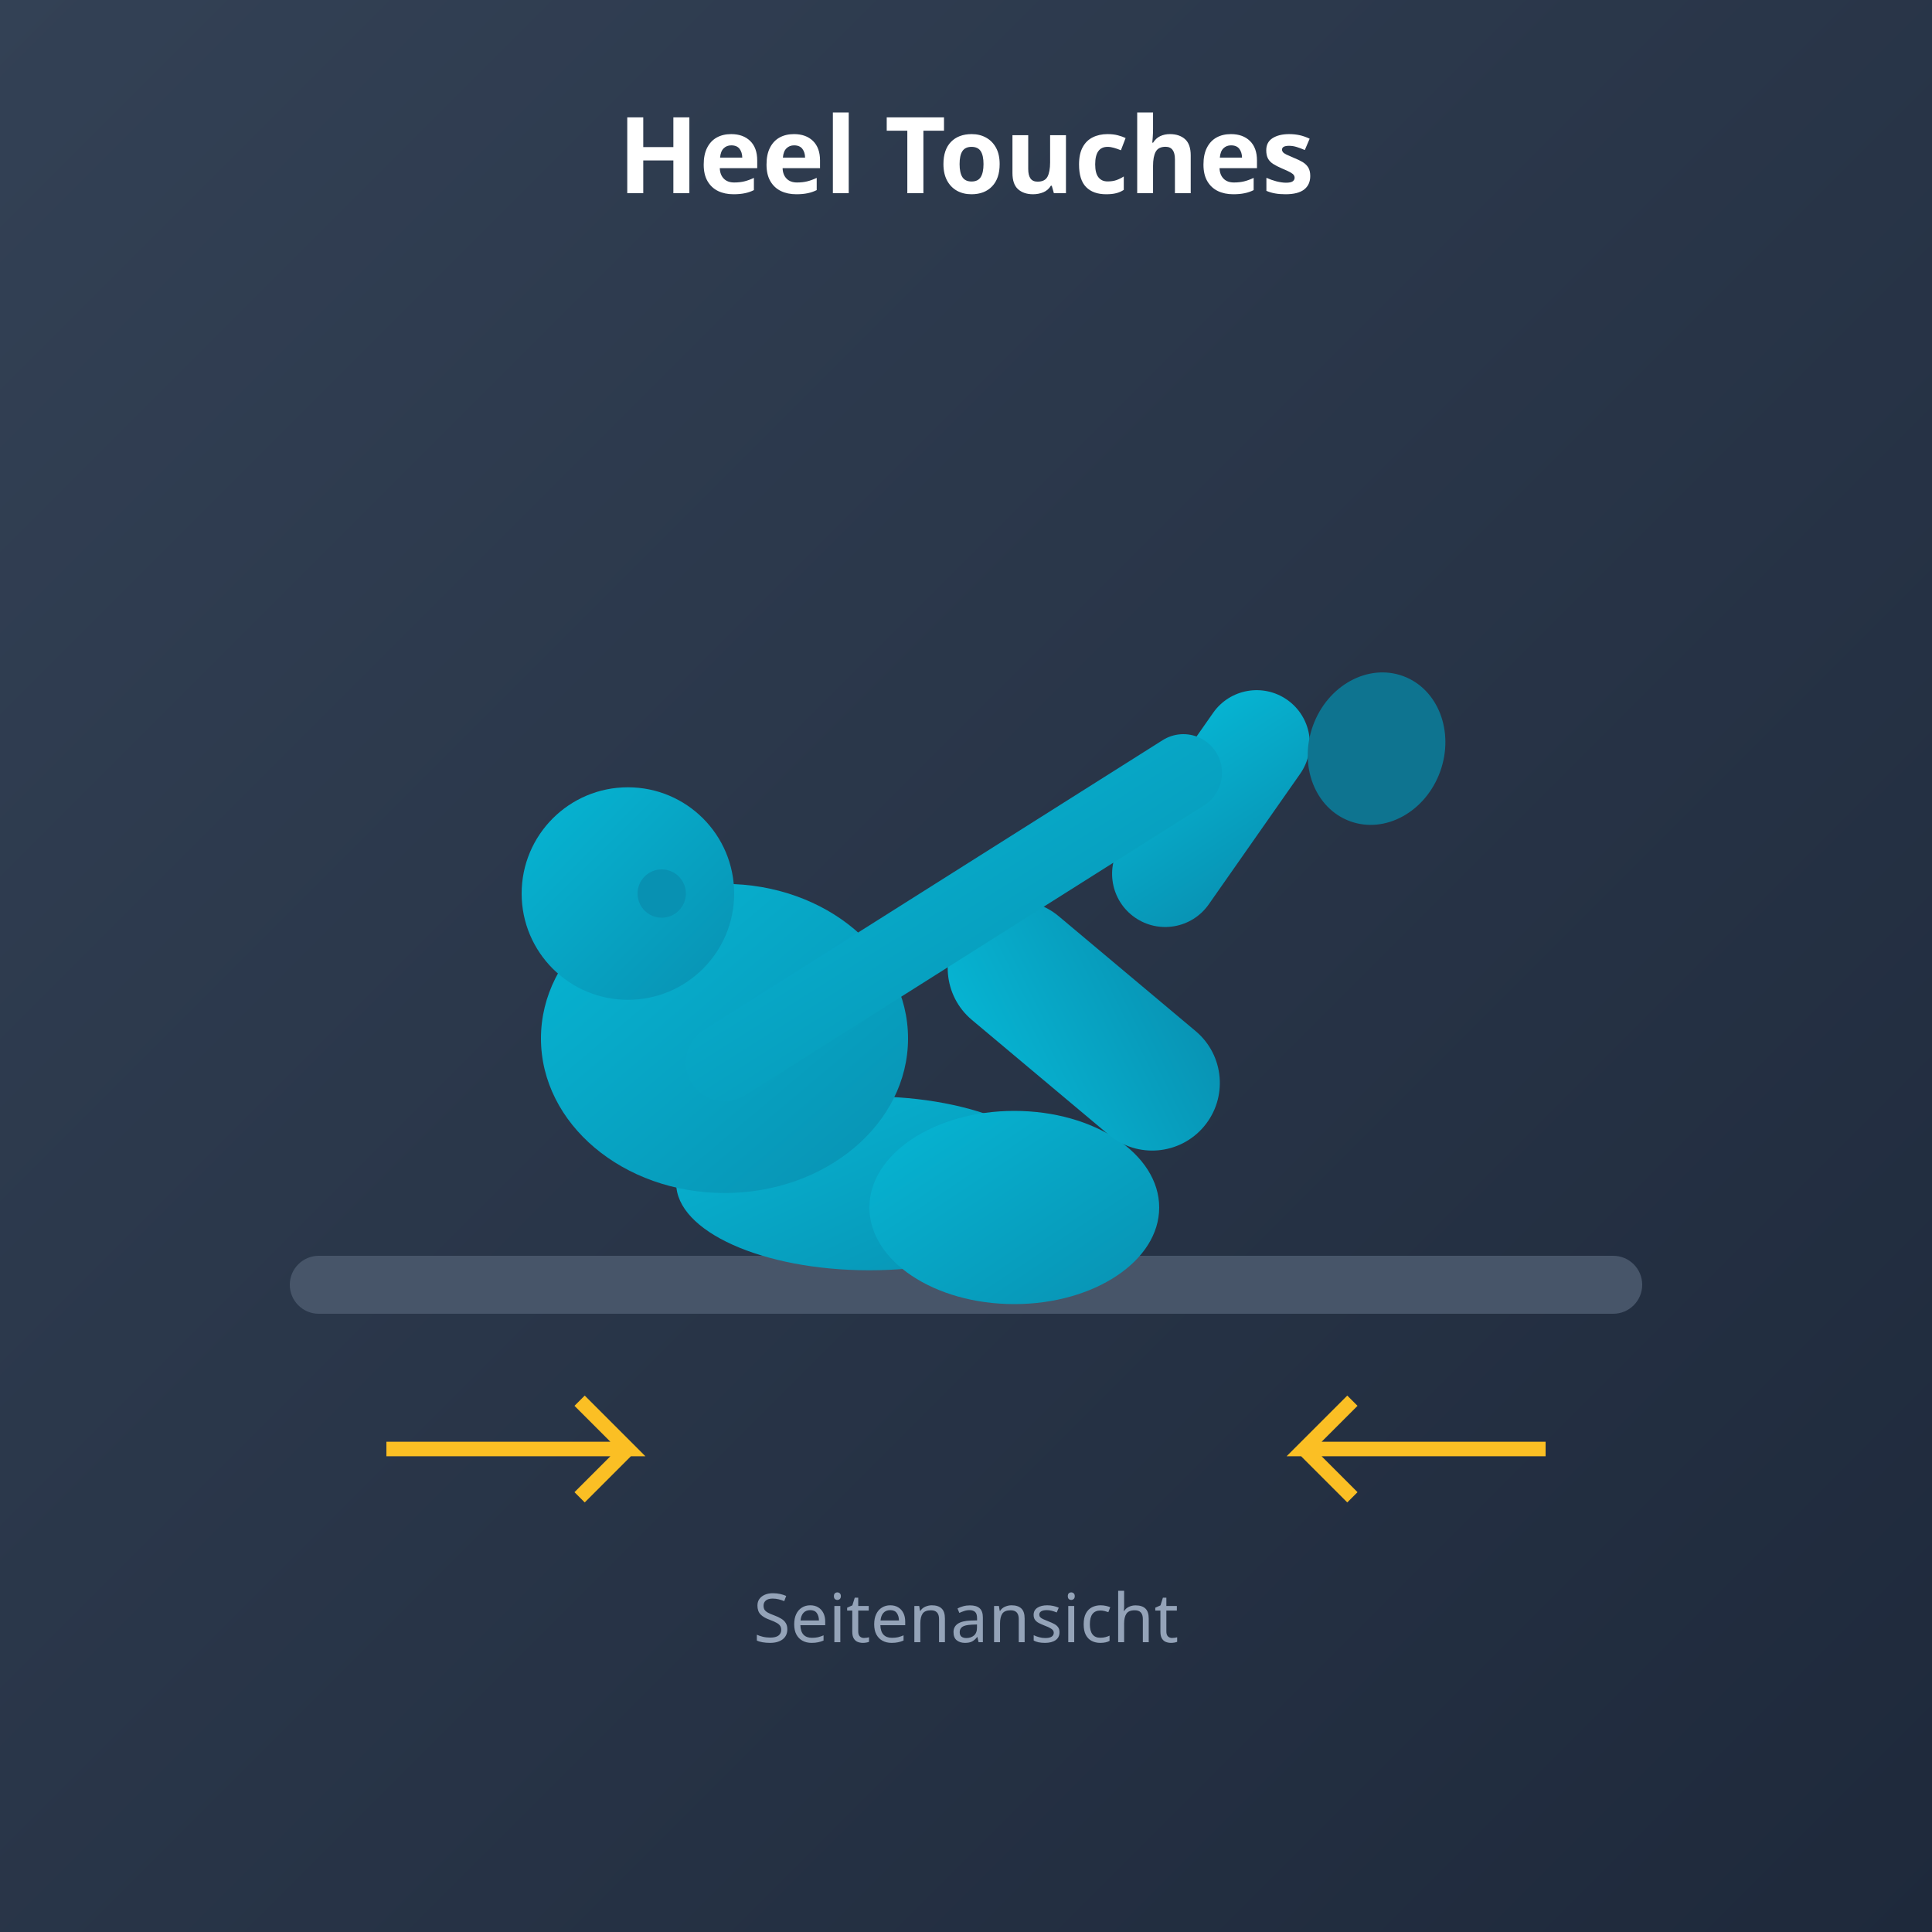
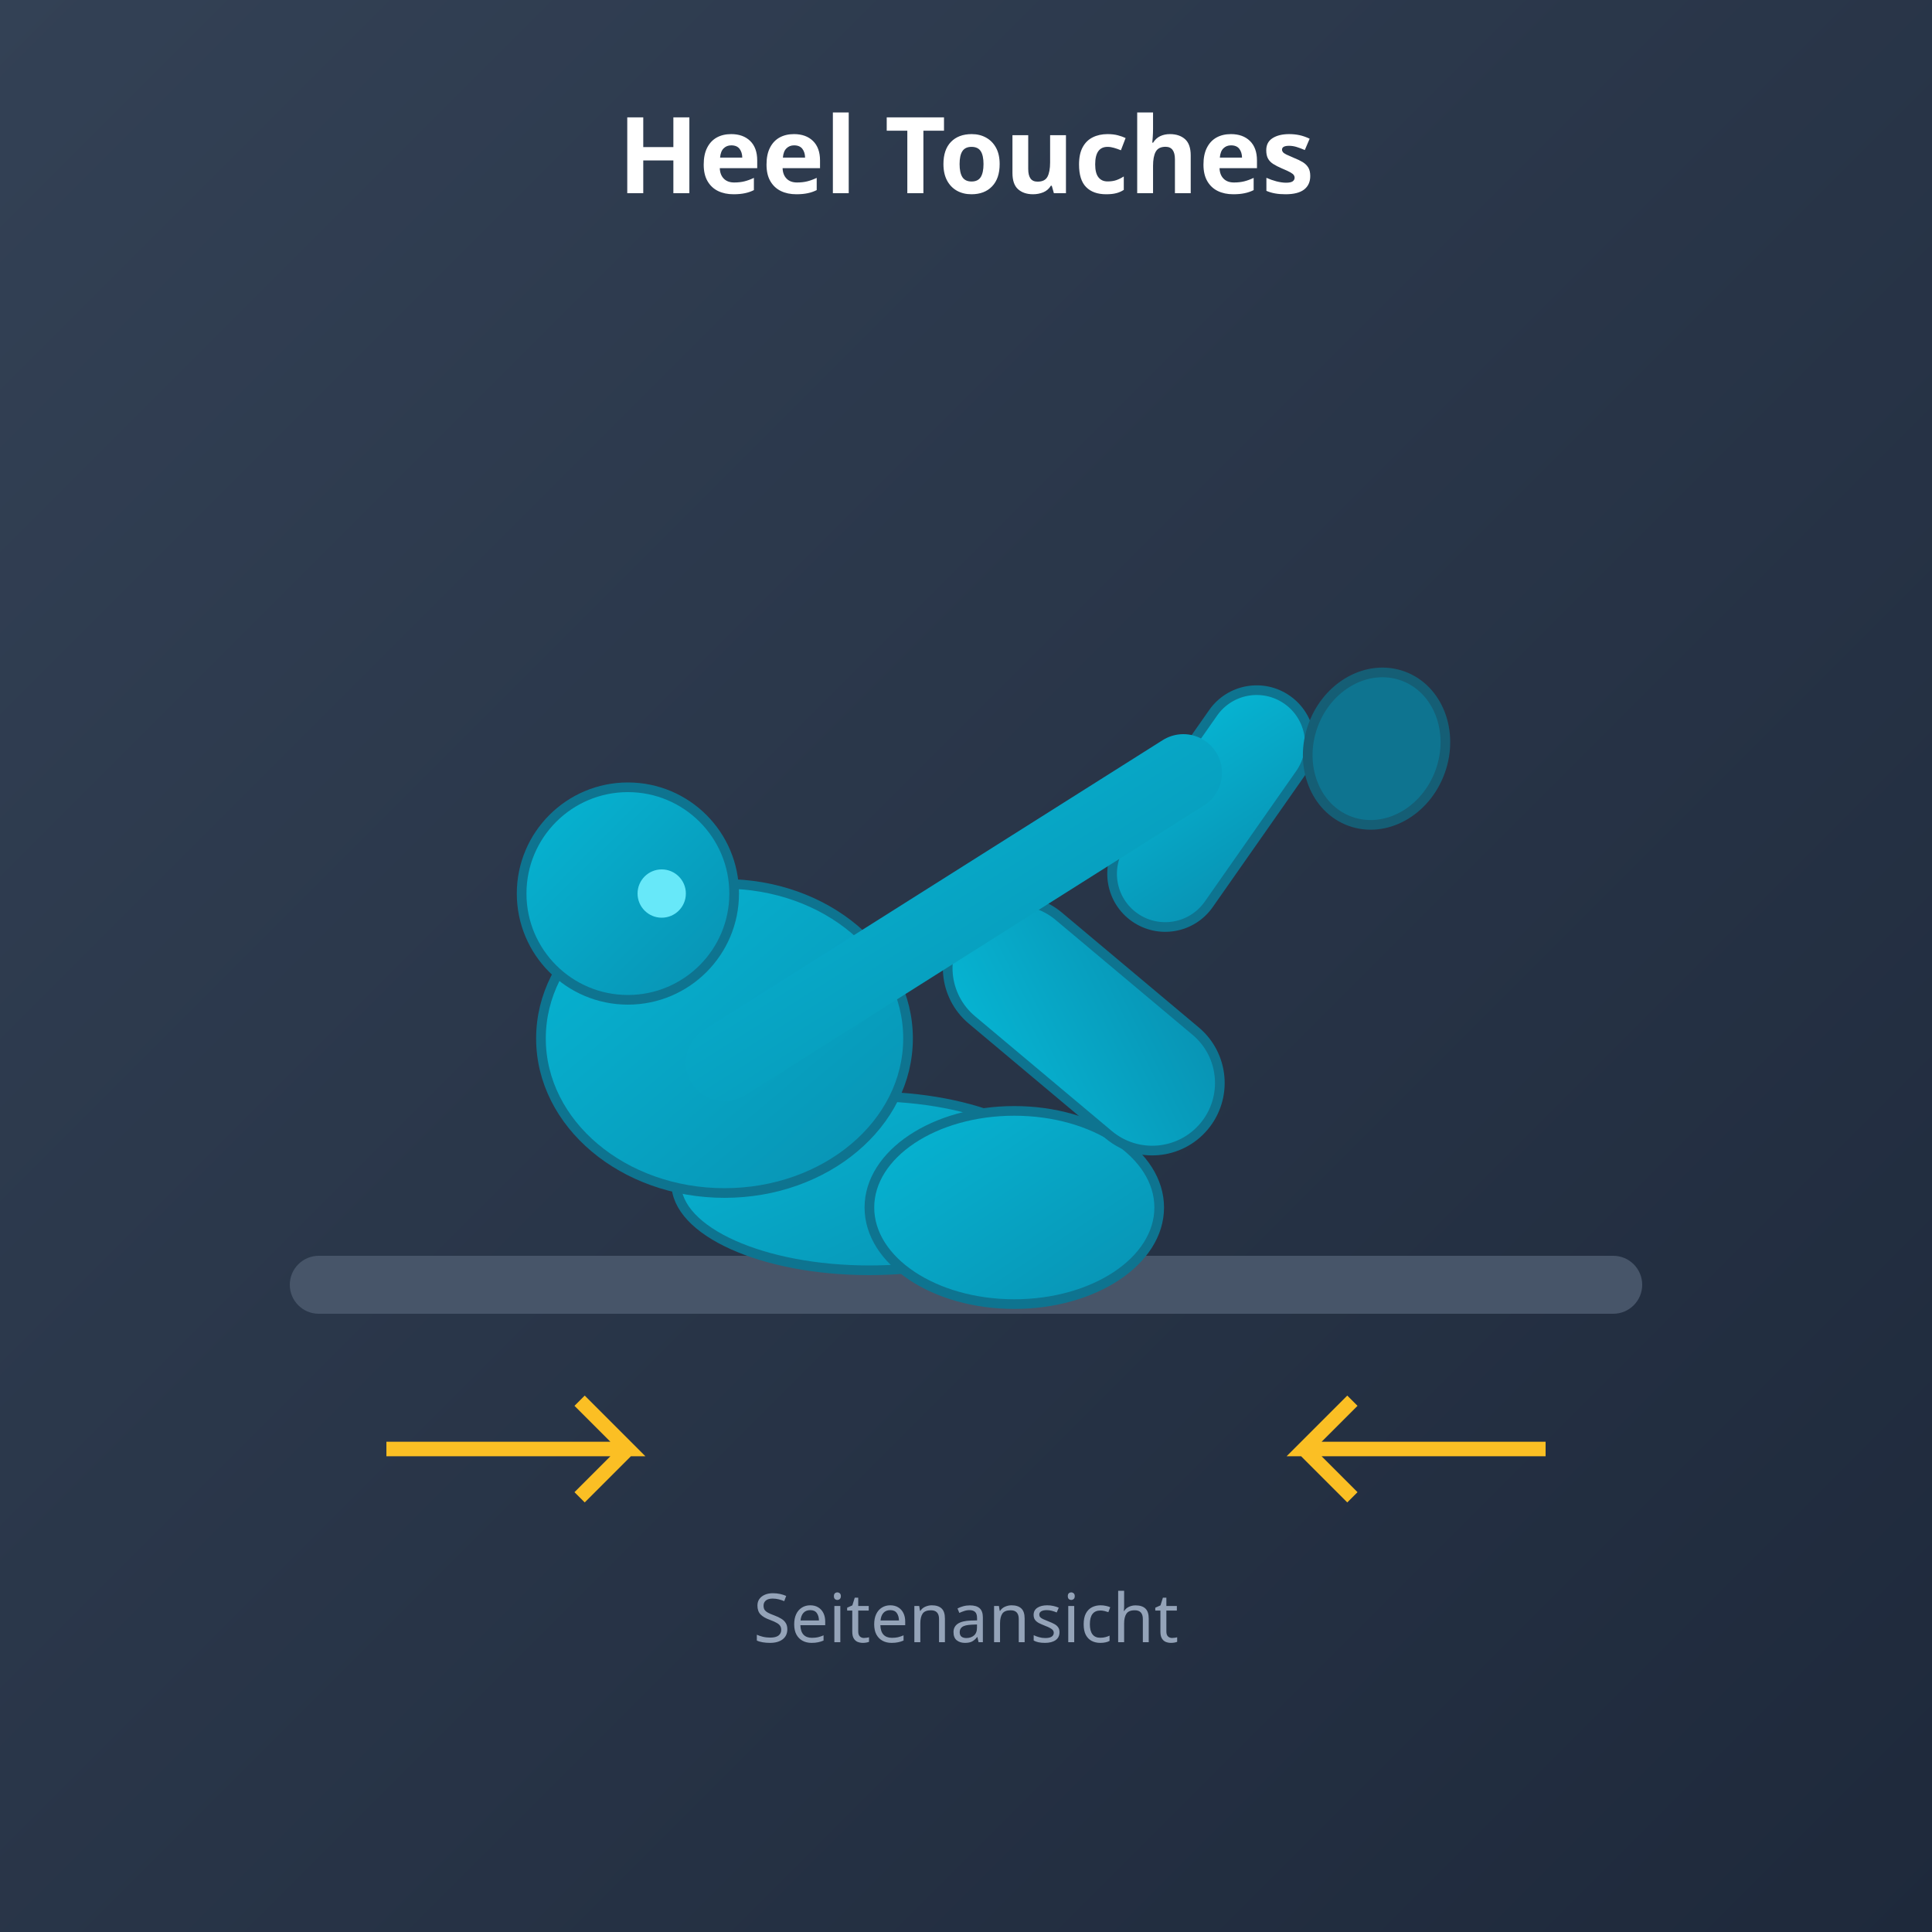
<svg xmlns="http://www.w3.org/2000/svg" width="400" height="400" viewBox="0 0 400 400">
  <defs>
    <linearGradient id="bg9" x1="0%" y1="0%" x2="100%" y2="100%">
      <stop offset="0%" style="stop-color:#334155;stop-opacity:1" />
      <stop offset="100%" style="stop-color:#1e293b;stop-opacity:1" />
    </linearGradient>
    <linearGradient id="body9" x1="0%" y1="0%" x2="100%" y2="100%">
      <stop offset="0%" style="stop-color:#06b6d4;stop-opacity:1" />
      <stop offset="100%" style="stop-color:#0891b2;stop-opacity:1" />
    </linearGradient>
  </defs>
  <rect width="400" height="400" fill="url(#bg9)" />
  <text x="200" y="40" font-family="system-ui" font-size="22" font-weight="bold" fill="#ffffff" text-anchor="middle">Heel Touches</text>
  <rect x="60" y="260" width="280" height="12" rx="6" fill="#475569" />
-   <ellipse cx="180" cy="245" rx="40" ry="18" fill="url(#body9)" />
-   <ellipse cx="210" cy="250" rx="30" ry="20" fill="url(#body9)" />
-   <rect x="210" y="180" width="28" height="65" rx="14" fill="url(#body9)" transform="rotate(-50 224 212)" />
-   <rect x="240" y="140" width="22" height="55" rx="11" fill="url(#body9)" transform="rotate(35 251 167)" />
-   <ellipse cx="285" cy="155" rx="14" ry="16" fill="#0e7490" transform="rotate(20 285 155)" />
-   <ellipse cx="150" cy="215" rx="38" ry="32" fill="url(#body9)">
+   <ellipse cx="180" cy="245" rx="40" ry="18" fill="url(#body9)" stroke="#0e7490" stroke-width="2" />
+   <ellipse cx="210" cy="250" rx="30" ry="20" fill="url(#body9)" stroke="#0e7490" stroke-width="2" />
+   <rect x="210" y="180" width="28" height="65" rx="14" fill="url(#body9)" stroke="#0e7490" stroke-width="2" transform="rotate(-50 224 212)" />
+   <rect x="240" y="140" width="22" height="55" rx="11" fill="url(#body9)" stroke="#0e7490" stroke-width="2" transform="rotate(35 251 167)" />
+   <ellipse cx="285" cy="155" rx="14" ry="16" fill="#0e7490" stroke="#155e75" stroke-width="2" transform="rotate(20 285 155)" />
+   <ellipse cx="150" cy="215" rx="38" ry="32" fill="url(#body9)" stroke="#0e7490" stroke-width="2">
    <animate attributeName="transform" values="translate(0,0) rotate(0 150 215); translate(-3,2) rotate(-2 150 215); translate(3,2) rotate(2 150 215); translate(0,0) rotate(0 150 215)" dur="2.5s" repeatCount="indefinite" />
  </ellipse>
-   <circle cx="130" cy="185" r="22" fill="url(#body9)">
+   <circle cx="130" cy="185" r="22" fill="url(#body9)" stroke="#0e7490" stroke-width="2">
    <animate attributeName="transform" values="translate(0,0); translate(-3,2); translate(3,2); translate(0,0)" dur="2.5s" repeatCount="indefinite" />
  </circle>
-   <circle cx="137" cy="185" r="5" fill="#0891b2">
+   <circle cx="137" cy="185" r="5" fill="#67e8f9">
    <animate attributeName="transform" values="translate(0,0); translate(-3,2); translate(3,2); translate(0,0)" dur="2.5s" repeatCount="indefinite" />
  </circle>
  <path d="M 150 220 L 245 160" stroke="url(#body9)" stroke-width="16" stroke-linecap="round">
    <animate attributeName="d" values="M 150 220 L 245 160; M 147 222 L 240 165; M 153 222 L 250 155; M 150 220 L 245 160" dur="2.5s" repeatCount="indefinite" />
  </path>
  <g>
    <path d="M 80 300 L 130 300 L 120 290 M 130 300 L 120 310" stroke="#fbbf24" stroke-width="3" fill="none">
      <animate attributeName="opacity" values="0.3;1;0.3" dur="2.5s" repeatCount="indefinite" />
    </path>
    <path d="M 320 300 L 270 300 L 280 290 M 270 300 L 280 310" stroke="#fbbf24" stroke-width="3" fill="none">
      <animate attributeName="opacity" values="1;0.3;1" dur="2.5s" repeatCount="indefinite" />
    </path>
  </g>
  <text x="200" y="340" font-family="system-ui" font-size="14" fill="#94a3b8" text-anchor="middle">Seitenansicht</text>
</svg>
